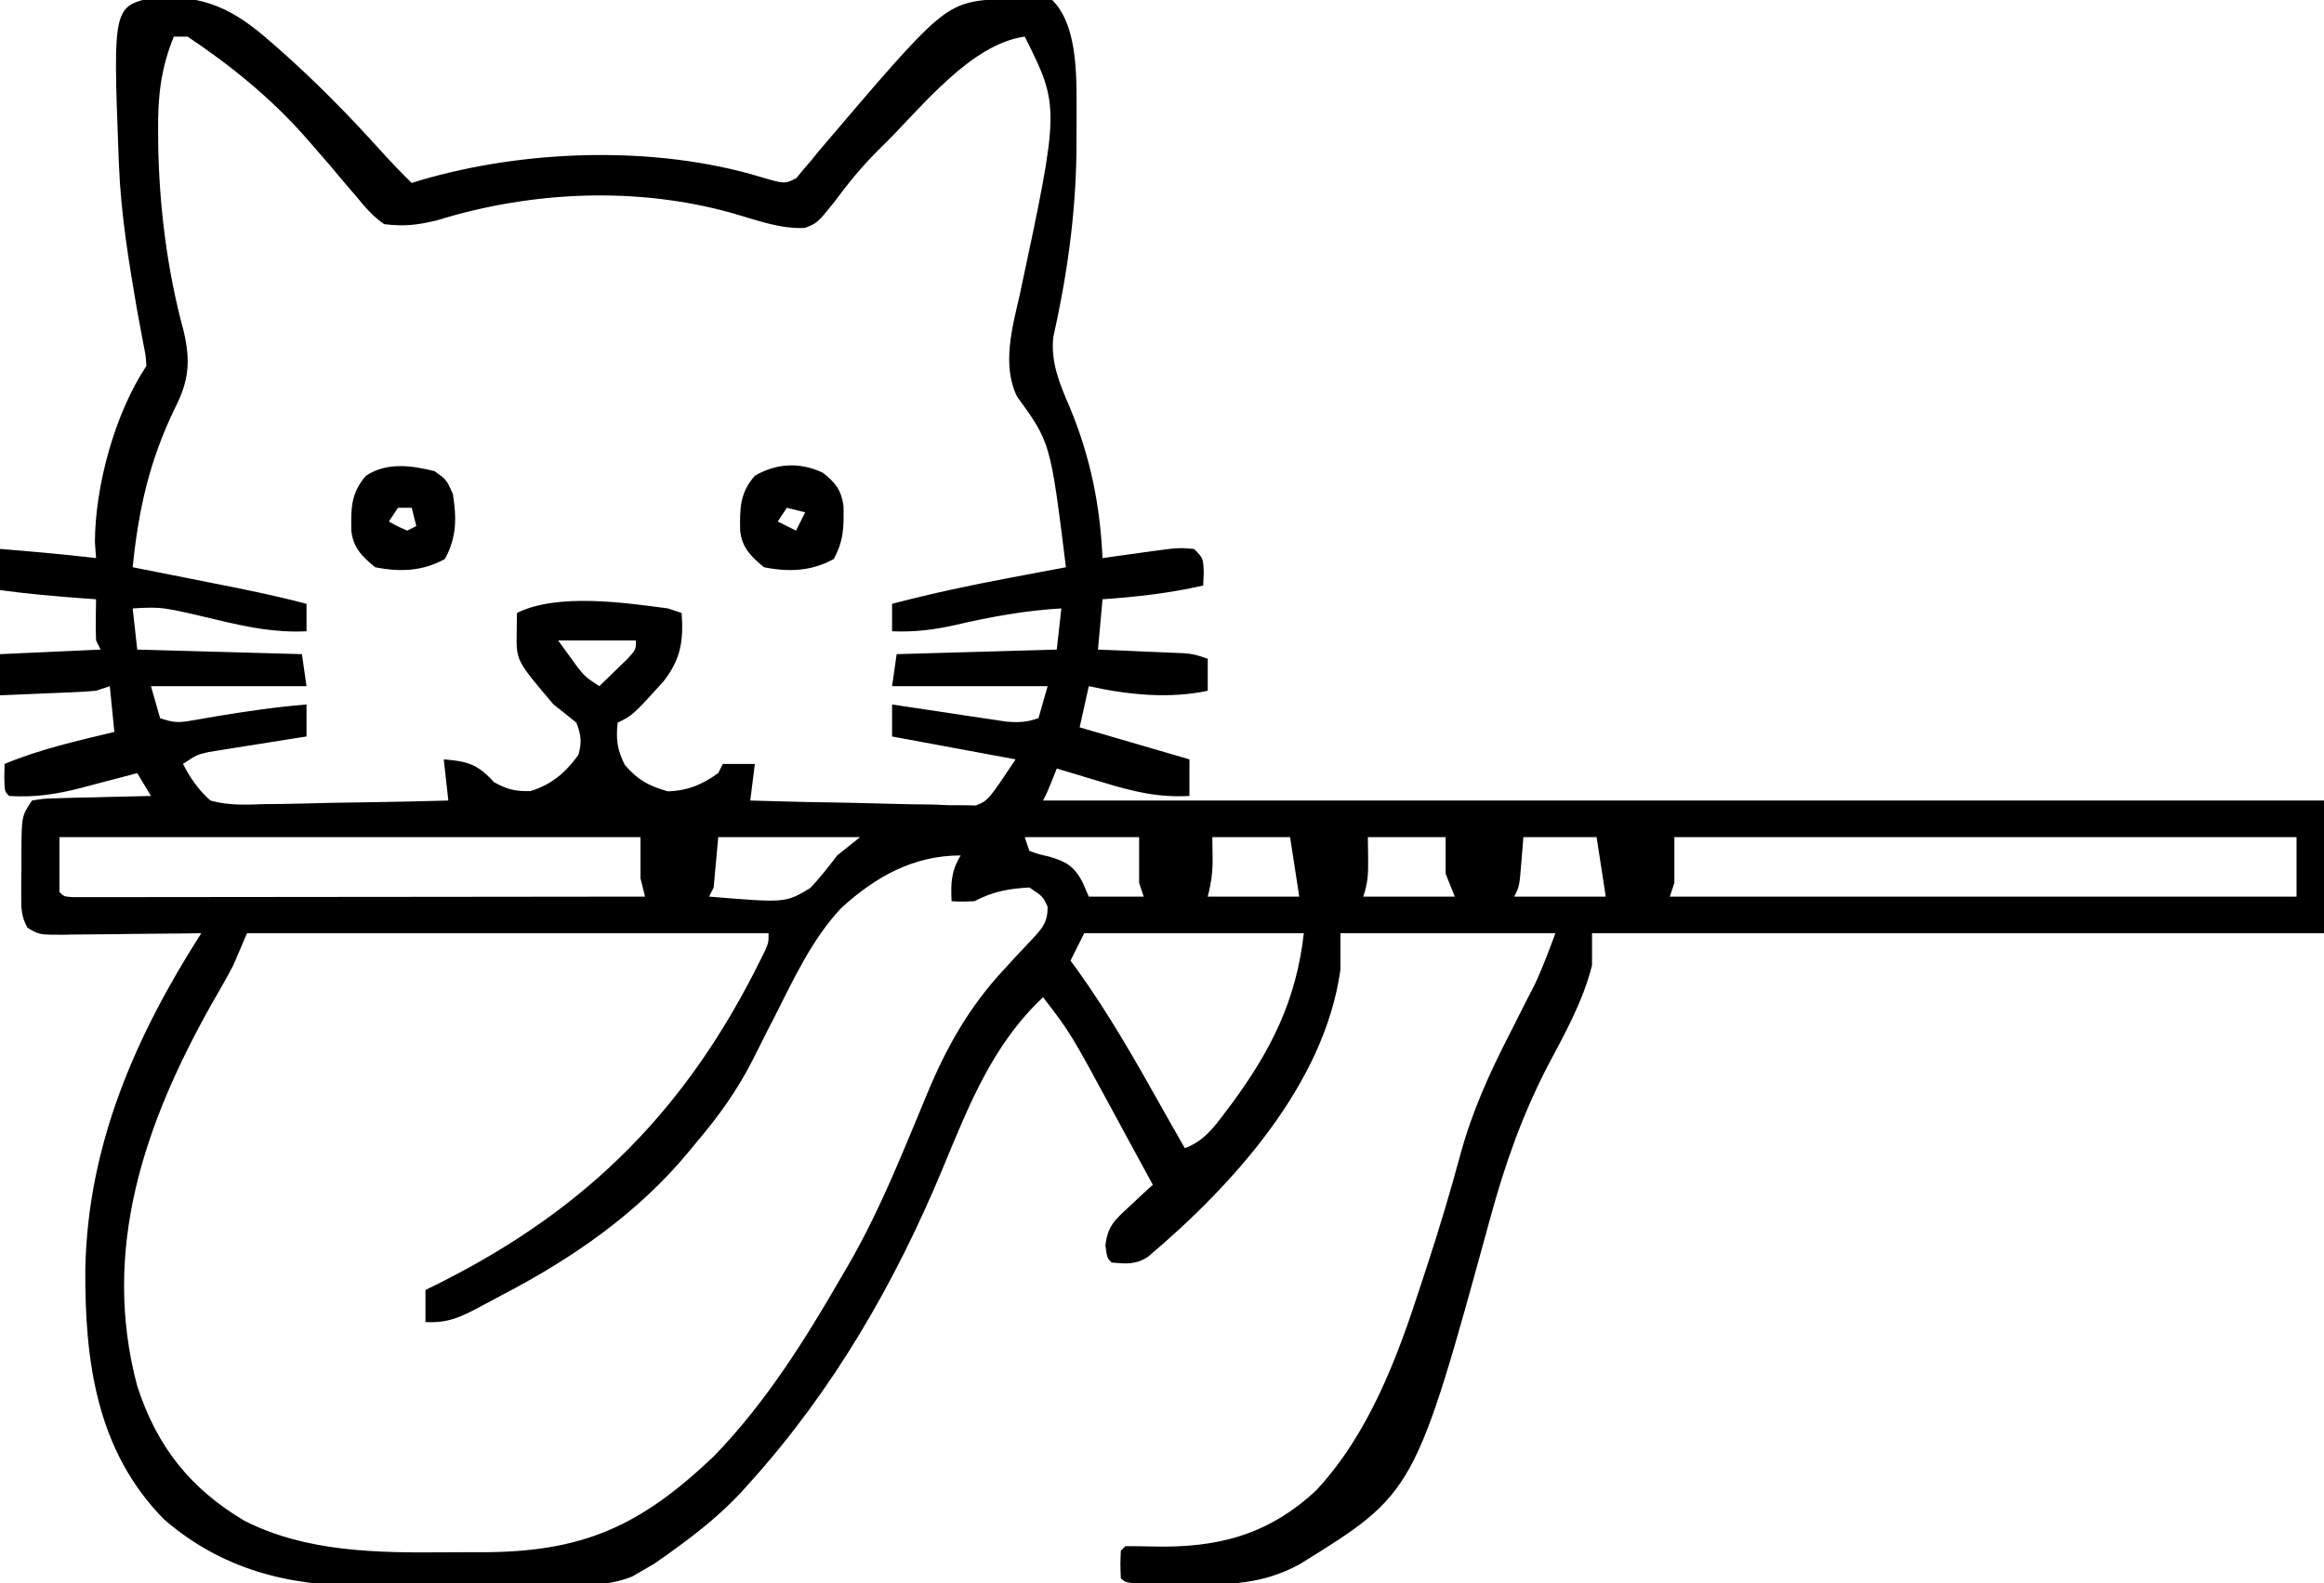
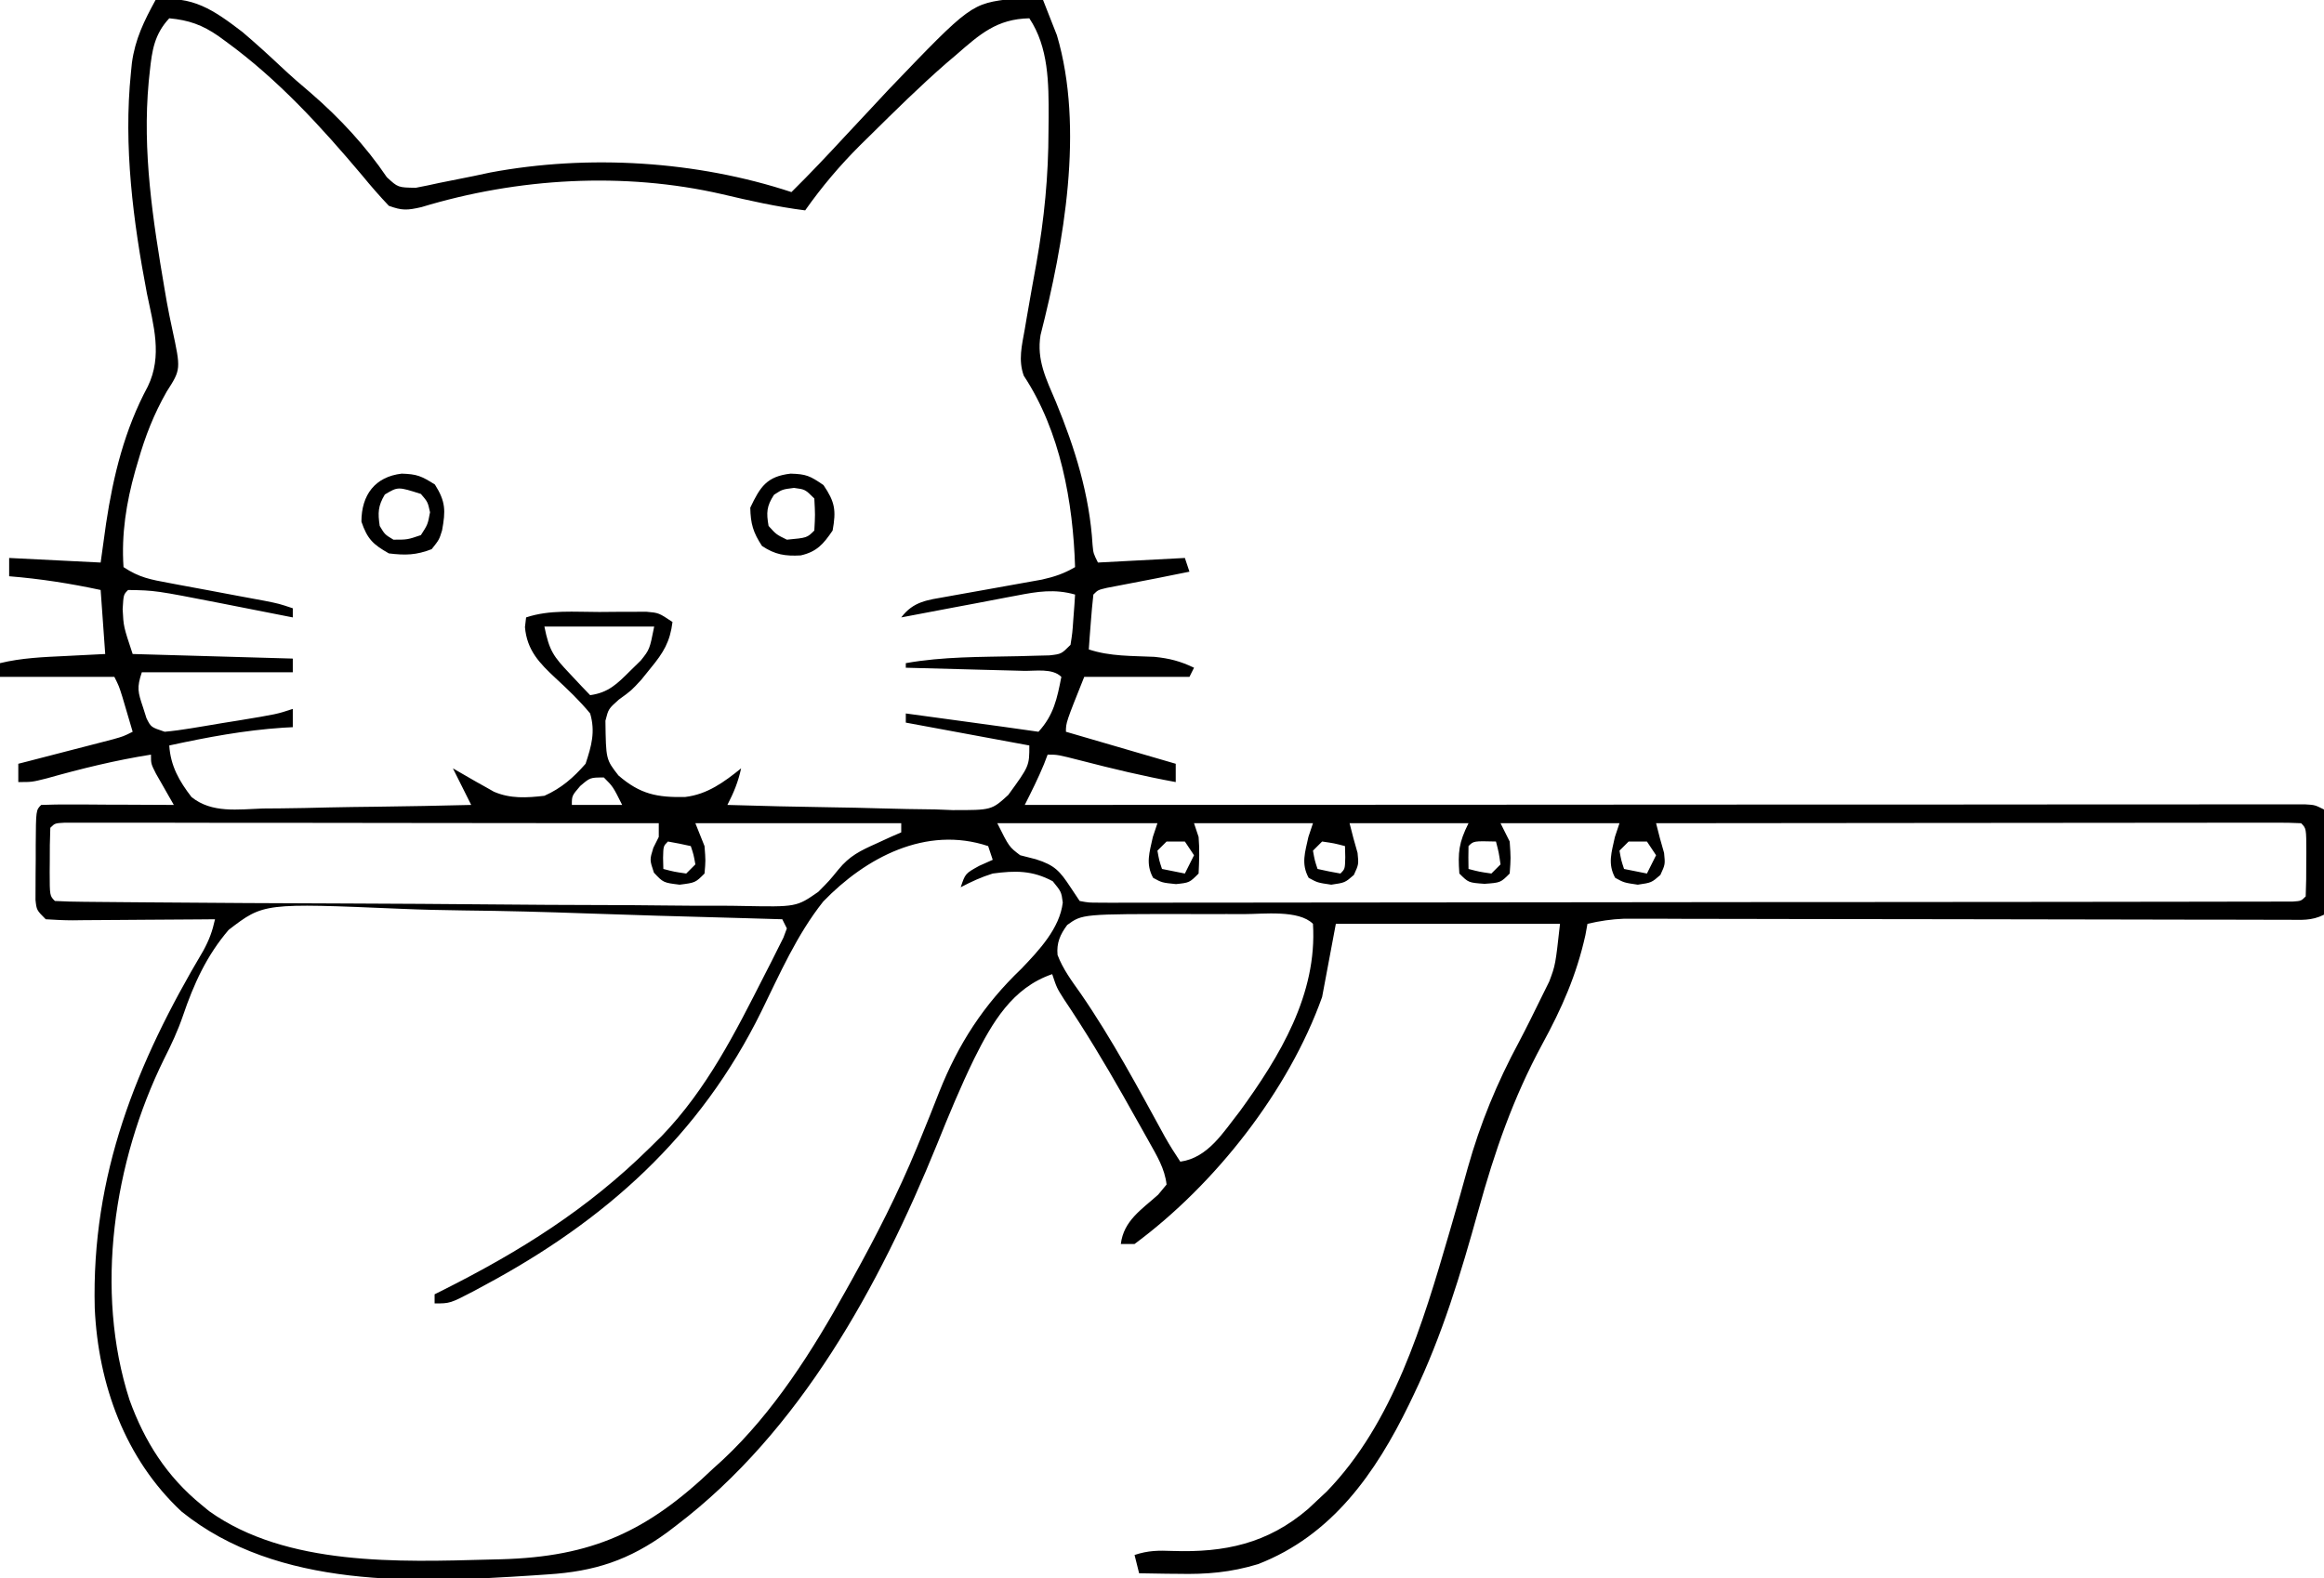
- <svg xmlns="http://www.w3.org/2000/svg" version="1.1" width="508" height="346">
-   <path d="M0 0 C10.7 -0.4 16.96 2.55 24.98 9.61 C25.58 10.13 26.19 10.66 26.81 11.2 C34.86 18.29 42.32 25.89 49.49 33.87 C51.6 36.19 53.74 38.42 55.98 40.61 C56.6 40.42 57.22 40.22 57.86 40.02 C80.74 33.29 109.11 32.33 132.14 39.26 C137.51 40.85 137.51 40.85 140.05 39.55 C140.54 38.95 141.03 38.35 141.54 37.73 C142.12 37.07 142.7 36.4 143.29 35.71 C143.85 35.02 144.41 34.33 144.98 33.61 C172.49 1.3 172.49 1.3 184.35 0.34 C185.71 0.3 187.06 0.26 188.42 0.23 C189.1 0.2 189.78 0.16 190.48 0.12 C192.48 0.09 192.48 0.09 195.98 0.61 C201.93 6.52 201.25 18.67 201.31 26.47 C201.31 27.05 201.31 27.05 201.29 29.98 C201.29 31.2 201.29 32.42 201.28 33.68 C201.13 47.46 199.22 60.91 196.21 74.36 C195.63 79.94 197.69 84.7 199.86 89.73 C204.33 100.58 206.43 110.86 206.98 122.61 C207.49 122.54 207.49 122.54 210.09 122.17 C211.45 121.98 212.81 121.8 214.17 121.61 C214.84 121.51 215.52 121.42 216.21 121.32 C223.59 120.31 223.59 120.31 226.98 120.61 C228.98 122.61 228.98 122.61 229.11 125.73 C229.06 126.68 229.02 127.63 228.98 128.61 C221.65 130.28 214.48 131.09 206.98 131.61 C206.65 135.24 206.32 138.87 205.98 142.61 C207.46 142.67 208.94 142.73 210.47 142.79 C212.41 142.88 214.35 142.96 216.29 143.05 C217.27 143.09 218.25 143.13 219.25 143.17 C220.19 143.21 221.13 143.25 222.09 143.29 C222.53 143.31 222.53 143.31 224.71 143.4 C226.98 143.61 226.98 143.61 229.98 144.61 C229.98 146.92 229.98 149.23 229.98 151.61 C221.5 153.43 212.39 152.48 203.98 150.61 C203.32 153.58 202.66 156.55 201.98 159.61 C209.9 161.92 217.82 164.23 225.98 166.61 C225.98 169.25 225.98 171.89 225.98 174.61 C219.13 175 213.51 173.61 206.98 171.61 C206.01 171.32 205.05 171.04 204.05 170.74 C201.69 170.04 199.34 169.33 196.98 168.61 C196.67 169.39 196.36 170.18 196.04 170.98 C194.98 173.61 194.98 173.61 193.98 175.61 C286.38 175.61 378.78 175.61 473.98 175.61 C473.98 185.18 473.98 194.75 473.98 204.61 C421.18 204.61 368.38 204.61 313.98 204.61 C313.98 206.92 313.98 209.23 313.98 211.61 C312.01 219.53 307.97 226.69 304.17 233.86 C298.67 244.55 294.93 255.18 291.77 266.74 C275.26 326.98 275.26 326.98 249.98 342.61 C241.92 346.97 234.43 347.13 225.42 346.92 C224.78 346.92 224.78 346.92 221.53 346.89 C212.15 346.78 212.15 346.78 210.98 345.61 C210.86 342.61 210.86 342.61 210.98 339.61 C211.31 339.28 211.64 338.95 211.98 338.61 C213.97 338.61 215.97 338.62 217.96 338.68 C231.98 339.01 243.09 336.27 253.67 326.42 C265.21 314.04 271.44 297.39 276.54 281.55 C277.02 280.09 277.5 278.63 277.98 277.17 C280.59 269.2 282.99 261.2 285.17 253.11 C287.72 243.71 291.53 235.26 295.98 226.61 C296.95 224.69 297.92 222.77 298.89 220.84 C299.73 219.18 300.58 217.52 301.44 215.86 C303.17 212.2 304.56 208.39 305.98 204.61 C290.47 204.61 274.96 204.61 258.98 204.61 C258.98 207.25 258.98 209.89 258.98 212.61 C255.51 237.58 235.54 259.62 216.89 275.37 C214.2 277.11 212.11 276.89 208.98 276.61 C207.98 275.61 207.98 275.61 207.61 272.88 C208.11 268.5 209.79 267.19 212.98 264.23 C213.91 263.36 214.84 262.49 215.79 261.59 C216.51 260.93 217.24 260.28 217.98 259.61 C216.66 257.19 215.34 254.77 214.02 252.35 C212.46 249.5 210.92 246.64 209.38 243.78 C199.96 226.37 199.96 226.37 193.98 218.61 C182.87 229.07 177.79 242.22 172.04 256.05 C161.64 281.06 148.16 304.44 129.98 324.61 C129.25 325.42 128.53 326.23 127.78 327.06 C123.51 331.58 118.87 335.35 113.86 338.98 C113.28 339.4 112.71 339.82 112.12 340.25 C111.55 340.64 110.99 341.04 110.41 341.45 C109.92 341.79 109.42 342.14 108.92 342.49 C108.28 342.86 107.64 343.23 106.98 343.61 C106.52 343.87 106.52 343.87 104.22 345.22 C98.14 347.73 91.23 347.08 84.77 347.08 C83.27 347.09 81.77 347.09 80.27 347.1 C77.13 347.11 73.99 347.12 70.85 347.11 C66.87 347.1 62.9 347.13 58.92 347.18 C55.82 347.2 52.72 347.2 49.63 347.2 C48.16 347.2 46.7 347.21 45.24 347.23 C29.05 347.41 14.29 343.58 1.81 332.72 C-12.96 317.73 -15.5 298.06 -15.37 278 C-14.83 250.88 -4.45 227.18 9.98 204.61 C9.44 204.62 9.44 204.62 6.72 204.66 C2.74 204.71 -1.25 204.75 -5.24 204.77 C-6.96 204.79 -8.69 204.81 -10.41 204.84 C-12.89 204.87 -15.37 204.89 -17.85 204.9 C-18.24 204.91 -18.24 204.91 -20.19 204.95 C-25.45 204.95 -25.45 204.95 -28.01 203.42 C-29.38 200.97 -29.39 199.19 -29.38 196.39 C-29.38 195.38 -29.38 194.36 -29.38 193.32 C-29.36 192.26 -29.35 191.2 -29.33 190.11 C-29.34 189.05 -29.34 187.99 -29.34 186.9 C-29.29 179.01 -29.29 179.01 -27.02 175.61 C-24.41 175.18 -24.41 175.18 -21.14 175.1 C-19.97 175.06 -18.8 175.03 -17.6 174.99 C-16.38 174.97 -15.15 174.95 -13.89 174.92 C-12.66 174.89 -11.43 174.85 -10.16 174.82 C-7.12 174.74 -4.07 174.67 -1.02 174.61 C-2.01 172.96 -3 171.31 -4.02 169.61 C-4.58 169.76 -5.15 169.91 -5.73 170.07 C-8.32 170.76 -10.92 171.43 -13.52 172.11 C-14.41 172.35 -15.29 172.59 -16.21 172.83 C-21.64 174.23 -26.41 174.97 -32.02 174.61 C-33.02 173.61 -33.02 173.61 -33.08 170.55 C-33.06 169.58 -33.04 168.61 -33.02 167.61 C-25.26 164.38 -17.17 162.56 -9.02 160.61 C-9.35 157.31 -9.68 154.01 -10.02 150.61 C-11.01 150.94 -12 151.27 -13.02 151.61 C-14.65 151.76 -16.28 151.86 -17.91 151.93 C-18.38 151.95 -18.38 151.95 -20.75 152.05 C-21.72 152.09 -22.7 152.13 -23.71 152.17 C-24.7 152.22 -25.68 152.26 -26.7 152.3 C-29.14 152.41 -31.58 152.51 -34.02 152.61 C-34.02 149.64 -34.02 146.67 -34.02 143.61 C-26.76 143.28 -19.5 142.95 -12.02 142.61 C-12.18 142.28 -12.18 142.28 -13.02 140.61 C-13.09 139.07 -13.1 137.53 -13.08 135.98 C-13.07 135.17 -13.06 134.35 -13.05 133.51 C-13.04 132.88 -13.03 132.25 -13.02 131.61 C-13.87 131.55 -14.71 131.49 -15.58 131.43 C-21.76 130.97 -27.89 130.45 -34.02 129.61 C-34.02 126.64 -34.02 123.67 -34.02 120.61 C-27 121.17 -20.01 121.79 -13.02 122.61 C-13.1 121.47 -13.18 120.34 -13.27 119.17 C-13.25 106.81 -8.88 90.9 -2.02 80.61 C-2.16 78.36 -2.16 78.36 -2.71 75.61 C-2.91 74.55 -3.1 73.48 -3.31 72.39 C-3.54 71.14 -3.78 69.89 -4.02 68.61 C-5.85 57.99 -7.6 47.4 -8.02 36.61 C-8.05 35.97 -8.07 35.33 -8.1 34.67 C-9.33 1.88 -9.33 1.88 0 0 Z M3.98 8.61 C1.16 15.49 0.47 21.65 0.54 29.05 C0.55 30.12 0.55 31.19 0.56 32.3 C0.8 45.87 2.54 59.8 6.11 72.92 C7.66 79.5 7.31 83.79 4.23 89.8 C-1.37 101.39 -3.73 111.91 -5.02 124.61 C-4.15 124.78 -3.29 124.95 -2.39 125.13 C0.86 125.77 4.11 126.42 7.36 127.06 C8.76 127.34 10.16 127.62 11.56 127.9 C18.74 129.31 25.9 130.73 32.98 132.61 C32.98 134.59 32.98 136.57 32.98 138.61 C26.11 138.94 20.08 137.7 13.42 136.11 C1.4 133.25 1.4 133.25 -5.02 133.61 C-4.69 136.58 -4.36 139.55 -4.02 142.61 C7.86 142.94 19.74 143.27 31.98 143.61 C32.15 144.76 32.15 144.76 32.98 150.61 C21.76 150.61 10.54 150.61 -1.02 150.61 C-0.69 151.76 -0.69 151.76 0.98 157.61 C4.03 158.63 5.03 158.62 8.08 158.09 C8.48 158.02 8.48 158.02 10.49 157.68 C11.34 157.53 12.18 157.39 13.04 157.23 C19.68 156.12 26.27 155.16 32.98 154.61 C32.98 156.92 32.98 159.23 32.98 161.61 C32.27 161.72 31.56 161.83 30.82 161.94 C27.6 162.45 24.39 162.97 21.17 163.48 C20.05 163.66 18.93 163.83 17.78 164.01 C16.7 164.19 15.63 164.36 14.52 164.54 C14.03 164.62 14.03 164.62 11.52 165.02 C8.98 165.61 8.98 165.61 5.98 167.61 C7.6 170.74 9.33 173.26 11.98 175.61 C15.97 176.73 19.82 176.54 23.94 176.39 C24.51 176.38 24.51 176.38 27.41 176.36 C31.06 176.31 34.71 176.21 38.36 176.11 C40.83 176.07 43.31 176.03 45.79 176 C51.85 175.91 57.92 175.78 63.98 175.61 C63.82 174.12 63.82 174.12 62.98 166.61 C68.27 167.02 70.44 167.72 73.98 171.61 C76.87 173.2 78.61 173.62 81.92 173.55 C86.52 172.14 89.62 169.51 92.42 165.61 C93.2 162.82 93 161.33 91.98 158.61 C90.33 157.25 88.66 155.92 86.98 154.61 C78.83 145.02 78.83 145.02 78.92 138.98 C78.93 138.17 78.94 137.35 78.95 136.51 C78.96 135.88 78.97 135.25 78.98 134.61 C87.78 130.21 102.53 132.35 111.98 133.61 C112.48 133.77 112.48 133.77 114.98 134.61 C115.41 140.68 114.82 144.7 110.98 149.61 C104.34 156.93 104.34 156.93 100.98 158.61 C100.62 162.35 100.87 164.39 102.54 167.8 C105.48 171.19 107.68 172.35 111.98 173.61 C116.4 173.43 119.39 172.17 122.98 169.61 C123.31 168.95 123.64 168.29 123.98 167.61 C126.29 167.61 128.6 167.61 130.98 167.61 C130.65 170.25 130.32 172.89 129.98 175.61 C137.28 175.84 144.57 176 151.87 176.1 C154.35 176.15 156.83 176.21 159.31 176.29 C162.88 176.4 166.45 176.45 170.02 176.49 C170.57 176.51 170.57 176.51 173.37 176.63 C174.41 176.63 175.45 176.63 176.53 176.63 C177.44 176.65 178.35 176.67 179.28 176.69 C181.98 175.61 181.98 175.61 187.98 166.61 C183.53 165.78 183.53 165.78 160.98 161.61 C160.98 159.3 160.98 156.99 160.98 154.61 C161.81 154.74 162.63 154.86 163.49 154.99 C166.57 155.46 169.64 155.92 172.72 156.37 C174.71 156.67 176.69 156.97 178.68 157.28 C179.3 157.37 179.3 157.37 182.46 157.83 C183.62 158 184.77 158.18 185.96 158.36 C188.68 158.58 190.43 158.49 192.98 157.61 C193.64 155.3 194.3 152.99 194.98 150.61 C183.76 150.61 172.54 150.61 160.98 150.61 C161.31 148.3 161.64 145.99 161.98 143.61 C167.76 143.44 167.76 143.44 196.98 142.61 C197.31 139.64 197.64 136.67 197.98 133.61 C190.03 134.07 182.53 135.44 174.8 137.24 C170.06 138.3 165.83 138.81 160.98 138.61 C160.98 136.63 160.98 134.65 160.98 132.61 C169.51 130.37 178.07 128.54 186.73 126.92 C187.32 126.81 187.32 126.81 190.32 126.24 C193.21 125.69 196.09 125.15 198.98 124.61 C195.6 97.34 195.6 97.34 188.29 87.29 C184.96 80.48 187.23 72.24 188.86 65.17 C197.66 23.97 197.66 23.97 189.98 8.61 C178.16 10.26 167.6 23.91 159.42 31.98 C158.86 32.53 158.31 33.08 157.74 33.64 C154.2 37.2 151.21 40.89 148.23 44.92 C144.67 49.33 144.67 49.33 141.96 50.43 C136.55 50.73 131.14 48.65 125.99 47.18 C105.02 41.32 82.1 42.38 61.41 48.8 C57.16 49.8 54.35 50.15 49.98 49.61 C47.51 47.96 45.78 45.9 43.92 43.61 C43.4 43.01 42.89 42.42 42.36 41.81 C40.88 40.09 39.43 38.35 37.98 36.61 C36.71 35.15 35.44 33.69 34.17 32.23 C33.63 31.61 33.09 30.99 32.53 30.36 C25.1 21.97 16.3 14.82 6.98 8.61 C5.99 8.61 5 8.61 3.98 8.61 Z M87.98 140.61 C88.91 141.89 89.84 143.17 90.79 144.48 C91.05 144.84 91.05 144.84 92.38 146.66 C93.98 148.61 93.98 148.61 96.98 150.61 C98.32 149.32 99.65 148.03 100.98 146.73 C101.72 146.02 102.47 145.3 103.23 144.55 C104.98 142.61 104.98 142.61 104.98 140.61 C99.37 140.61 93.76 140.61 87.98 140.61 Z M-21.02 183.61 C-21.02 187.57 -21.02 191.53 -21.02 195.61 C-20.02 196.61 -20.02 196.61 -17.91 196.73 C-16.98 196.73 -16.04 196.73 -15.08 196.73 C-14.01 196.73 -12.94 196.73 -11.84 196.73 C-10.65 196.73 -9.47 196.73 -8.25 196.72 C-7.01 196.72 -5.77 196.72 -4.49 196.72 C-1.09 196.72 2.32 196.72 5.73 196.71 C9.28 196.7 12.84 196.7 16.4 196.7 C23.14 196.7 29.88 196.69 36.62 196.68 C44.29 196.67 51.96 196.66 59.63 196.66 C75.41 196.65 91.2 196.63 106.98 196.61 C106.82 195.95 106.82 195.95 105.98 192.61 C105.98 189.64 105.98 186.67 105.98 183.61 C64.07 183.61 22.16 183.61 -21.02 183.61 Z M122.98 183.61 C122.65 187.24 122.32 190.87 121.98 194.61 C121.65 195.27 121.32 195.93 120.98 196.61 C137.7 197.99 137.7 197.99 143.07 194.75 C145.25 192.47 147.08 190.11 148.98 187.61 C150.63 186.29 152.28 184.97 153.98 183.61 C143.75 183.61 133.52 183.61 122.98 183.61 Z M189.98 183.61 C190.31 184.6 190.64 185.59 190.98 186.61 C192.91 187.31 192.91 187.31 195.29 187.86 C199.01 188.96 200.65 189.88 202.54 193.3 C203.02 194.39 203.49 195.48 203.98 196.61 C207.94 196.61 211.9 196.61 215.98 196.61 C215.65 195.62 215.32 194.63 214.98 193.61 C214.98 190.31 214.98 187.01 214.98 183.61 C206.73 183.61 198.48 183.61 189.98 183.61 Z M230.98 183.61 C231 185.01 231.02 186.41 231.04 187.86 C231.09 191.14 230.8 193.34 229.98 196.61 C236.58 196.61 243.18 196.61 249.98 196.61 C249.32 192.32 248.66 188.03 247.98 183.61 C242.37 183.61 236.76 183.61 230.98 183.61 Z M264.98 183.61 C265 185.2 265.02 186.79 265.04 188.42 C265.08 191.57 264.99 193.59 263.98 196.61 C270.58 196.61 277.18 196.61 283.98 196.61 C283.32 194.96 282.66 193.31 281.98 191.61 C281.98 188.97 281.98 186.33 281.98 183.61 C276.37 183.61 270.76 183.61 264.98 183.61 Z M298.98 183.61 C298.84 185.38 298.69 187.16 298.54 188.98 C298.11 194.36 298.11 194.36 296.98 196.61 C303.58 196.61 310.18 196.61 316.98 196.61 C316.32 192.32 315.66 188.03 314.98 183.61 C309.7 183.61 304.42 183.61 298.98 183.61 Z M331.98 183.61 C331.98 186.91 331.98 190.21 331.98 193.61 C331.65 194.6 331.32 195.59 330.98 196.61 C376.19 196.61 421.4 196.61 467.98 196.61 C467.98 192.32 467.98 188.03 467.98 183.61 C423.1 183.61 378.22 183.61 331.98 183.61 Z M149.86 199.11 C143.34 206.05 139.37 214.87 135.09 223.28 C134.83 223.78 134.83 223.78 133.53 226.31 C132.53 228.29 131.53 230.27 130.54 232.26 C127.08 239.08 122.94 244.8 117.98 250.61 C117.52 251.17 117.06 251.73 116.59 252.31 C105.45 265.79 91.15 275.68 75.73 283.7 C74.12 284.54 72.53 285.4 70.93 286.27 C66.66 288.54 63.91 289.88 58.98 289.61 C58.98 287.3 58.98 284.99 58.98 282.61 C60.15 282.03 61.33 281.44 62.54 280.84 C94.77 264.56 116.27 242.75 132.29 210.29 C132.62 209.62 132.95 208.96 133.28 208.28 C133.98 206.61 133.98 206.61 133.98 204.61 C96.36 204.61 58.74 204.61 19.98 204.61 C18.99 206.92 18 209.23 16.98 211.61 C16.26 212.99 15.52 214.36 14.75 215.7 C14.34 216.42 13.93 217.13 13.52 217.86 C13.09 218.6 12.67 219.35 12.23 220.11 C-2.39 246.12 -11.99 273.75 -4.02 303.61 C0.23 316.76 7.52 326 19.4 333.05 C32.89 339.91 48.43 340.08 63.23 339.95 C65.94 339.92 68.65 339.93 71.36 339.93 C93.31 339.9 105.82 334.34 121.92 319.05 C133.25 307.41 141.9 293.61 149.98 279.61 C150.35 278.99 150.71 278.36 151.09 277.72 C155.53 270.11 159.19 262.22 162.63 254.11 C162.79 253.73 162.79 253.73 163.62 251.78 C165.26 247.89 166.89 243.98 168.49 240.07 C172.83 229.58 177.78 220.73 185.61 212.36 C185.98 211.95 185.98 211.95 187.89 209.86 C189.15 208.51 190.42 207.16 191.7 205.82 C193.91 203.42 194.98 202.2 194.98 198.86 C193.98 196.61 193.98 196.61 190.98 194.61 C186.29 194.91 183.13 195.46 178.98 197.61 C176.23 197.73 176.23 197.73 173.98 197.61 C173.8 193.66 173.89 191.01 175.98 187.61 C165.67 187.61 157.35 192.27 149.86 199.11 Z M202.98 204.61 C201.99 206.59 201 208.57 199.98 210.61 C200.49 211.3 201 212 201.53 212.71 C208.29 222.17 214 232.13 219.67 242.27 C221.42 245.4 223.2 248.5 224.98 251.61 C229.05 250.08 231.2 247.23 233.73 243.86 C233.95 243.57 233.95 243.57 235.04 242.13 C243.74 230.38 249.34 219.34 250.98 204.61 C235.14 204.61 219.3 204.61 202.98 204.61 Z " fill="currentColor" transform="translate(34.01953,-0.609375)" />
-   <path d="M0 0 C2.62 1.88 2.62 1.88 4 5 C4.82 10.27 4.85 14.46 2.25 19.19 C-2.6 21.89 -7.57 22.08 -13 21 C-15.82 18.67 -17.82 16.75 -18.2 13.01 C-18.3 8.22 -18.32 4.77 -15 1 C-10.49 -2.01 -5.05 -1.27 0 0 Z M-8 8 C-8.33 8.5 -8.33 8.5 -10 11 C-8.12 12.06 -8.12 12.06 -6 13 C-5.34 12.67 -4.68 12.34 -4 12 C-4.33 10.68 -4.66 9.36 -5 8 C-5.99 8 -6.98 8 -8 8 Z " fill="currentColor" transform="translate(95,103)" />
-   <path d="M0 0 C2.74 2.11 4.05 3.75 4.56 7.21 C4.66 11.76 4.66 14.83 2.44 18.88 C-2.41 21.58 -7.39 21.77 -12.81 20.69 C-15.63 18.36 -17.63 16.43 -18.02 12.7 C-18.11 7.91 -18.13 4.46 -14.81 0.69 C-10.07 -2.08 -4.97 -2.32 0 0 Z M-7.81 7.69 C-8.14 8.18 -8.14 8.18 -9.81 10.69 C-9.15 11.02 -9.15 11.02 -5.81 12.69 C-5.15 11.37 -4.49 10.05 -3.81 8.69 C-5.13 8.36 -6.45 8.03 -7.81 7.69 Z " fill="currentColor" transform="translate(179.8125,103.3125)" />
+ <svg xmlns="http://www.w3.org/2000/svg" version="1.1" width="508" height="345">
+   <path d="M0 0 C8.06 -1.06 12.71 2.19 19 7 C21.89 9.46 24.68 11.99 27.45 14.6 C29.6 16.62 31.8 18.54 34.06 20.44 C40.24 25.8 45.98 31.97 50.56 38.75 C53 41 53 41 56.88 41.06 C58.59 40.74 60.3 40.38 62 40 C64.5 39.5 67 39 69.5 38.5 C70.71 38.24 71.91 37.98 73.16 37.72 C94.58 33.71 118.28 35.16 139 42 C143.06 38 146.94 33.87 150.81 29.69 C152.67 27.7 154.53 25.71 156.39 23.72 C157.66 22.36 158.93 21 160.2 19.63 C178.24 0.81 178.24 0.81 187.46 -0.29 C188.23 -0.26 189.01 -0.22 189.81 -0.19 C190.6 -0.16 191.39 -0.13 192.21 -0.11 C192.5 -0.09 192.5 -0.09 194 0 C194.66 1.64 195.3 3.29 195.94 4.94 C196.12 5.4 196.12 5.4 197.03 7.71 C203.05 28.04 198.55 53.22 193.45 73.26 C192.55 78.72 194.7 82.9 196.81 87.88 C200.95 97.92 204.18 108.23 204.82 119.14 C205 121 205 121 206 123 C212.27 122.67 218.54 122.34 225 122 C225.33 122.99 225.66 123.98 226 125 C224.54 125.29 223.08 125.58 221.62 125.88 C220.72 126.06 219.82 126.24 218.89 126.43 C216.97 126.81 215.06 127.18 213.14 127.54 C212.25 127.71 211.36 127.89 210.44 128.06 C209.61 128.22 208.78 128.37 207.93 128.54 C206 129 206 129 205 130 C204.77 132.02 204.59 134.04 204.44 136.06 C204.35 137.17 204.27 138.27 204.18 139.41 C204.12 140.26 204.06 141.12 204 142 C208.66 143.55 213.45 143.39 218.34 143.62 C221.66 143.96 224.01 144.57 227 146 C226.67 146.66 226.34 147.32 226 148 C218.41 148 210.82 148 203 148 C199 158 199 158 199 160 C206.92 162.31 214.84 164.62 223 167 C223 168.32 223 169.64 223 171 C216.04 169.73 209.2 168.09 202.36 166.32 C197.2 165 197.2 165 195 165 C194.73 165.7 194.46 166.4 194.19 167.12 C192.93 170.17 191.48 173.07 190 176 C190.3 176 190.3 176 191.81 176 C227.1 175.98 262.38 175.96 297.67 175.95 C301.91 175.95 306.14 175.95 310.37 175.95 C311.22 175.94 312.06 175.94 312.93 175.94 C326.59 175.94 340.25 175.93 353.91 175.92 C367.92 175.91 381.93 175.91 395.94 175.91 C404.6 175.9 413.25 175.9 421.9 175.89 C427.82 175.89 433.75 175.89 439.67 175.89 C443.1 175.89 446.52 175.89 449.94 175.88 C453.65 175.88 457.35 175.88 461.05 175.88 C462.15 175.88 463.24 175.87 464.36 175.87 C465.35 175.87 466.33 175.87 467.35 175.88 C467.78 175.88 467.78 175.88 469.94 175.88 C472 176 472 176 474 177 C474 184.59 474 192.18 474 200 C471.24 201.38 469.04 201.12 465.95 201.11 C464.66 201.11 463.36 201.11 462.03 201.11 C460.59 201.11 459.15 201.1 457.72 201.1 C456.21 201.1 454.7 201.09 453.19 201.09 C449.93 201.09 446.68 201.08 443.42 201.08 C438.27 201.06 433.13 201.06 427.98 201.05 C416.12 201.04 404.26 201.02 392.4 200.99 C381.54 200.97 370.68 200.96 359.82 200.95 C354.7 200.94 349.59 200.93 344.47 200.92 C341.28 200.91 338.1 200.91 334.91 200.91 C333.44 200.9 331.96 200.9 330.48 200.89 C328.47 200.89 326.45 200.89 324.43 200.89 C323.87 200.89 323.87 200.89 321.01 200.88 C318.23 200.99 315.71 201.36 313 202 C312.85 202.82 312.7 203.63 312.55 204.47 C310.61 213.2 307.4 220.46 303.12 228.31 C296.71 240.18 292.74 251.72 289.15 264.67 C285.29 278.58 281.26 291.97 275 305 C274.67 305.69 274.34 306.38 274 307.09 C266.66 322.16 257.14 335.74 241 342 C235.01 343.82 229.73 344.26 223.5 344.12 C222.68 344.12 221.86 344.11 221.01 344.1 C219.01 344.07 217 344.04 215 344 C214.67 342.68 214.34 341.36 214 340 C217 339 219.22 339 222.34 339.12 C233.68 339.5 243.08 337.52 251.92 329.95 C252.61 329.31 253.29 328.66 254 328 C254.67 327.38 255.33 326.75 256.02 326.11 C270.56 311.1 277.03 289.36 282.73 269.79 C282.97 268.99 283.2 268.18 283.44 267.35 C284.6 263.36 285.74 259.36 286.84 255.34 C289.59 245.57 293.21 236.8 298.02 227.85 C299.73 224.62 301.33 221.34 302.94 218.06 C303.5 216.92 304.07 215.78 304.65 214.6 C306 211 306 211 307 202 C290.83 202 274.66 202 258 202 C257.5 204.64 257.5 204.64 255 218 C247.7 238.48 231.6 259 214 272 C213.01 272 212.02 272 211 272 C211.63 266.89 215.53 264.48 219.16 261.22 C219.77 260.49 220.38 259.75 221 259 C220.6 255.49 218.86 252.68 217.16 249.63 C216.57 248.59 215.99 247.54 215.39 246.47 C214.77 245.36 214.14 244.26 213.5 243.12 C212.87 242 212.24 240.88 211.59 239.72 C207.48 232.47 203.22 225.39 198.57 218.48 C197 216 197 216 196 213 C187.27 215.98 182.88 223.6 178.94 231.5 C175.97 237.61 173.38 243.85 170.85 250.15 C158.26 281.11 140.9 312.97 113.81 333.56 C113.49 333.81 113.49 333.81 111.87 335.04 C103.52 341.14 95.98 343.61 85.69 344.25 C85.16 344.29 85.16 344.29 82.5 344.47 C56.9 346.14 26.71 347.45 5.69 330.51 C-6.68 318.97 -12.53 302.7 -13.29 286.04 C-14.04 256.94 -4.21 232.54 10.43 207.89 C11.76 205.45 12.41 203.65 13 201 C12.44 201.01 12.44 201.01 9.64 201.03 C5.52 201.07 1.41 201.09 -2.7 201.11 C-4.48 201.12 -6.26 201.13 -8.04 201.15 C-10.6 201.18 -13.15 201.19 -15.71 201.2 C-16.51 201.21 -17.31 201.22 -18.13 201.23 C-20.09 201.23 -22.05 201.12 -24 201 C-26 199 -26 199 -26.24 196.77 C-26.24 195.86 -26.23 194.96 -26.23 194.03 C-26.23 193.05 -26.23 192.06 -26.22 191.05 C-26.21 190.02 -26.2 189 -26.19 187.94 C-26.19 186.91 -26.19 185.87 -26.19 184.81 C-26.14 177.14 -26.14 177.14 -25 176 C-22.85 175.91 -20.71 175.89 -18.56 175.9 C-17.25 175.91 -15.95 175.91 -14.6 175.91 C-13.21 175.92 -11.83 175.93 -10.44 175.94 C-9.04 175.94 -7.65 175.95 -6.26 175.95 C-2.84 175.96 0.58 175.98 4 176 C3.64 175.37 3.28 174.75 2.91 174.1 C2.44 173.28 1.98 172.47 1.5 171.62 C1.04 170.81 0.57 170 0.09 169.16 C-1 167 -1 167 -1 165 C-8.77 166.23 -16.25 168.07 -23.81 170.2 C-27 171 -27 171 -30 171 C-30 169.68 -30 168.36 -30 167 C-29.31 166.82 -28.63 166.65 -27.92 166.47 C-24.82 165.67 -21.72 164.86 -18.62 164.06 C-17.54 163.78 -16.46 163.51 -15.35 163.22 C-14.84 163.09 -14.84 163.09 -12.23 162.41 C-11.27 162.16 -10.32 161.92 -9.34 161.66 C-7 161 -7 161 -5 160 C-5.48 158.37 -5.96 156.75 -6.44 155.12 C-6.7 154.22 -6.97 153.32 -7.25 152.38 C-8 150 -8 150 -9 148 C-17.25 148 -25.5 148 -34 148 C-34 147.01 -34 146.02 -34 145 C-29.26 143.85 -24.54 143.67 -19.69 143.44 C-18.85 143.39 -18.02 143.35 -17.15 143.31 C-15.1 143.2 -13.05 143.1 -11 143 C-11.33 138.38 -11.66 133.76 -12 129 C-18.67 127.57 -25.2 126.55 -32 126 C-32 124.68 -32 123.36 -32 122 C-25.4 122.33 -18.8 122.66 -12 123 C-11.61 120.17 -11.22 117.35 -10.81 114.44 C-9.23 103.96 -6.75 93.9 -1.69 84.5 C1.55 77.78 -0.44 71.18 -1.88 64.19 C-4.9 48.37 -7.03 31.97 -5.38 15.88 C-5.31 15.18 -5.24 14.49 -5.17 13.78 C-4.46 8.53 -2.5 4.59 0 0 Z M3 4 C-0.24 7.48 -0.77 11 -1.25 15.56 C-1.29 15.94 -1.29 15.94 -1.49 17.83 C-2.91 33.14 -0.6 48.05 1.96 63.12 C2.13 64.1 2.3 65.07 2.47 66.08 C2.83 68.06 3.23 70.03 3.66 72 C5.55 80.77 5.55 80.77 2.44 85.62 C-0.39 90.59 -2.24 95.35 -3.81 100.81 C-4.02 101.52 -4.23 102.22 -4.44 102.95 C-6.39 109.9 -7.49 116.78 -7 124 C-3.56 126.29 -1.09 126.72 2.97 127.47 C3.31 127.54 3.31 127.54 5.02 127.86 C7.18 128.27 9.34 128.67 11.5 129.06 C13.66 129.46 15.82 129.87 17.98 130.28 C19.94 130.64 21.9 131.01 23.86 131.37 C27 132 27 132 30 133 C30 133.66 30 134.32 30 135 C29.26 134.85 28.53 134.71 27.77 134.56 C24.39 133.89 21.01 133.22 17.62 132.56 C16.47 132.33 15.31 132.1 14.12 131.87 C-0.06 129.1 -0.06 129.1 -6 129 C-7 130 -7 130 -7.19 133.19 C-7 137 -7 137 -5 143 C0.77 143.17 0.77 143.17 30 144 C30 144.99 30 145.98 30 147 C19.11 147 8.22 147 -3 147 C-4.14 150.41 -3.85 151.32 -2.75 154.62 C-2.5 155.42 -2.24 156.22 -1.98 157.04 C-1 159 -1 159 2 160 C3.89 159.83 5.78 159.57 7.66 159.26 C8.76 159.08 9.87 158.9 11 158.71 C12.16 158.52 13.31 158.33 14.5 158.12 C15.08 158.03 15.08 158.03 18 157.56 C26.54 156.15 26.54 156.15 30 155 C30 156.32 30 157.64 30 159 C29.65 159.02 29.65 159.02 27.9 159.11 C19.4 159.68 11.31 161.19 3 163 C3.28 167.47 5.18 170.8 7.86 174.27 C12.31 177.87 18.04 176.96 23.49 176.78 C24.79 176.77 26.09 176.76 27.43 176.75 C30.88 176.72 34.32 176.64 37.76 176.55 C41.28 176.47 44.8 176.43 48.32 176.39 C55.21 176.31 62.11 176.17 69 176 C68.69 175.39 68.39 174.77 68.07 174.14 C67.05 172.09 66.02 170.05 65 168 C66.69 168.98 68.39 169.95 70.08 170.93 C70.71 171.28 71.35 171.64 72 172 C72.65 172.37 73.29 172.73 73.96 173.11 C77.55 174.67 81.16 174.45 85 174 C88.71 172.35 91.33 170.05 94 167 C95.3 163.1 96.17 159.98 95 156 C92.69 153.19 90.16 150.79 87.49 148.32 C83.9 144.98 81.19 142.19 80.75 137.12 C80.83 136.42 80.92 135.72 81 135 C86.16 133.28 91.6 133.82 97 133.81 C98.2 133.8 99.4 133.79 100.64 133.78 C101.22 133.77 101.22 133.77 104.12 133.77 C105.18 133.77 106.23 133.76 107.32 133.76 C110 134 110 134 113 136 C112.47 140.34 111.01 142.71 108.25 146.06 C107.57 146.9 106.9 147.74 106.2 148.6 C104 151 104 151 101.27 152.97 C99 155 99 155 98.34 157.59 C98.45 166.05 98.45 166.05 101.19 169.56 C105.92 173.66 109.66 174.4 115.79 174.26 C120.62 173.69 124.3 170.99 128 168 C127.37 170.94 126.38 173.34 125 176 C132.57 176.23 140.14 176.41 147.72 176.52 C151.23 176.57 154.75 176.64 158.26 176.75 C162.31 176.88 166.36 176.93 170.41 176.98 C171.66 177.03 172.92 177.08 174.21 177.13 C182.75 177.14 182.75 177.14 186.4 173.81 C191 167.48 191 167.48 191 163 C186.55 162.18 186.55 162.18 164 158 C164 157.34 164 156.68 164 156 C167.52 156.48 171.04 156.96 174.56 157.44 C175.06 157.5 175.06 157.5 177.56 157.85 C182.71 158.55 187.86 159.26 193 160 C196.34 156.35 197.07 152.75 198 148 C196.05 146.05 192.35 146.75 189.68 146.68 C188.95 146.66 188.22 146.64 187.47 146.62 C185.12 146.56 182.78 146.5 180.44 146.44 C178.85 146.39 177.27 146.35 175.68 146.31 C171.79 146.2 167.89 146.1 164 146 C164 145.67 164 145.34 164 145 C172.11 143.55 180.35 143.66 188.57 143.48 C189.75 143.45 190.93 143.41 192.14 143.38 C193.22 143.35 194.3 143.33 195.41 143.3 C198 143 198 143 200 141 C200.41 138.4 200.41 138.4 200.62 135.38 C200.66 134.87 200.66 134.87 200.85 132.34 C200.88 131.95 200.88 131.95 201 130 C196.54 128.73 192.75 129.34 188.29 130.21 C187.57 130.35 186.84 130.48 186.09 130.62 C183.79 131.05 181.49 131.49 179.19 131.94 C177.62 132.23 176.05 132.53 174.49 132.82 C170.66 133.54 166.83 134.26 163 135 C165.68 131.47 168.7 131.21 172.93 130.46 C173.61 130.34 174.28 130.22 174.98 130.09 C177.13 129.69 179.28 129.31 181.44 128.94 C183.59 128.55 185.74 128.17 187.89 127.78 C189.84 127.42 191.79 127.07 193.75 126.73 C196.52 126.11 198.57 125.42 201 124 C200.57 109.78 197.78 94.27 189.79 82.16 C188.54 78.73 189.38 75.51 190 72 C190.15 71.12 190.3 70.25 190.45 69.34 C191.12 65.42 191.83 61.5 192.54 57.58 C194.27 47.83 195.18 38.47 195.19 28.56 C195.2 27.59 195.21 26.62 195.22 25.62 C195.24 18.18 195.23 10.34 191 4 C183.91 4.15 180.21 7.45 175 12 C174.27 12.62 173.55 13.23 172.8 13.87 C167.07 18.87 161.66 24.21 156.25 29.56 C155.53 30.27 154.81 30.98 154.06 31.71 C149.58 36.18 145.65 40.82 142 46 C135.84 45.22 129.88 43.89 123.85 42.46 C102.35 37.52 79.12 38.91 58.11 45.29 C54.99 46 53.9 46.06 51 45 C48.95 42.84 47.07 40.68 45.19 38.38 C36.18 27.69 26.78 17.38 15.44 9.12 C15.16 8.92 15.16 8.92 13.74 7.88 C10.21 5.44 7.27 4.4 3 4 Z M85 137 C86.06 142.3 86.98 143.53 90.56 147.31 C91.39 148.2 92.22 149.08 93.07 149.99 C93.7 150.65 94.34 151.32 95 152 C98.98 151.45 100.89 149.54 103.69 146.75 C104.48 145.98 105.26 145.21 106.07 144.42 C108 142 108 142 109 137 C101.08 137 93.16 137 85 137 Z M92.81 171.88 C91 174 91 174 91 176 C94.63 176 98.26 176 102 176 C100 172 100 172 98 170 C95 170 95 170 92.81 171.88 Z M-23 181 C-23.1 183.51 -23.14 185.99 -23.12 188.5 C-23.13 189.2 -23.13 189.91 -23.14 190.63 C-23.13 195.87 -23.13 195.87 -22 197 C-19.91 197.12 -17.81 197.16 -15.71 197.18 C-15.38 197.18 -15.38 197.18 -13.7 197.2 C-11.46 197.23 -9.22 197.24 -6.97 197.26 C-5.37 197.27 -3.77 197.29 -2.17 197.3 C12.47 197.43 27.12 197.5 41.76 197.55 C52.59 197.59 63.42 197.66 74.24 197.76 C81.85 197.84 89.46 197.87 97.07 197.89 C101.62 197.9 106.16 197.92 110.71 197.98 C114.99 198.04 119.27 198.05 123.55 198.04 C125.12 198.04 126.68 198.05 128.25 198.09 C140.1 198.32 140.1 198.32 144.87 195 C147.28 192.57 147.28 192.57 149.25 190.15 C151.71 187.13 154.04 186.02 157.56 184.44 C158.08 184.2 158.08 184.2 160.69 183 C161.45 182.67 162.22 182.34 163 182 C163 181.34 163 180.68 163 180 C148.15 180 133.3 180 118 180 C118.33 180.82 118.33 180.82 120 185 C120.25 188.19 120.25 188.19 120 191 C118 193 118 193 114.56 193.44 C111 193 111 193 108.94 190.81 C108 188 108 188 108.81 185.38 C109.2 184.59 109.6 183.81 110 183 C110 182.01 110 181.02 110 180 C92.81 179.98 75.61 179.96 58.42 179.95 C50.44 179.94 42.45 179.94 34.47 179.92 C27.52 179.91 20.56 179.91 13.61 179.91 C9.92 179.9 6.24 179.9 2.55 179.89 C-1.56 179.89 -5.66 179.89 -9.77 179.89 C-11 179.88 -12.23 179.88 -13.5 179.88 C-14.61 179.88 -15.72 179.88 -16.87 179.88 C-17.84 179.88 -18.81 179.88 -19.82 179.88 C-22 180 -22 180 -23 181 Z M184 180 C186.58 185.17 186.58 185.17 189 187 C190.13 187.29 191.27 187.58 192.44 187.88 C196.56 189.18 197.66 190.45 200 194 C200.33 194.5 200.33 194.5 202 197 C203.96 197.37 203.96 197.37 206.41 197.37 C207.35 197.38 208.28 197.39 209.24 197.39 C210.27 197.38 211.31 197.38 212.37 197.37 C212.92 197.37 212.92 197.37 215.68 197.38 C219.36 197.38 223.04 197.37 226.72 197.36 C229.35 197.36 231.98 197.36 234.61 197.36 C241.02 197.37 247.44 197.36 253.85 197.34 C261.31 197.32 268.78 197.32 276.24 197.32 C289.55 197.32 302.86 197.31 316.17 197.28 C329.1 197.26 342.03 197.24 354.96 197.24 C355.76 197.24 356.55 197.24 357.37 197.24 C358.98 197.24 360.58 197.24 362.19 197.24 C362.98 197.24 363.77 197.24 364.58 197.24 C365.37 197.24 366.16 197.24 366.98 197.24 C379.28 197.23 391.58 197.22 403.88 197.21 C408.35 197.2 412.82 197.2 417.28 197.2 C425.03 197.19 432.77 197.18 440.51 197.17 C443.09 197.16 445.67 197.16 448.25 197.16 C451.75 197.16 455.25 197.15 458.76 197.14 C459.27 197.14 459.27 197.14 461.89 197.14 C462.82 197.14 463.75 197.14 464.71 197.13 C465.52 197.13 466.33 197.13 467.17 197.13 C469 197 469 197 470 196 C470.1 193.49 470.14 191.01 470.12 188.5 C470.13 187.8 470.13 187.09 470.14 186.37 C470.13 181.13 470.13 181.13 469 180 C467.18 179.9 465.35 179.88 463.53 179.88 C462.34 179.88 461.15 179.88 459.93 179.88 C458.61 179.88 457.3 179.88 455.94 179.89 C454.55 179.89 453.16 179.89 451.78 179.89 C447.99 179.89 444.21 179.89 440.43 179.9 C436.48 179.9 432.53 179.91 428.58 179.91 C421.1 179.91 413.61 179.92 406.13 179.93 C397.61 179.94 389.09 179.94 380.58 179.95 C363.05 179.96 345.53 179.98 328 180 C328.54 182.19 329.1 184.34 329.75 186.5 C330 189 330 189 328.94 191.31 C327 193 327 193 324 193.44 C321 193 321 193 319.06 191.94 C317.37 188.85 318.28 186.35 319 183 C319.33 182.01 319.66 181.02 320 180 C311.42 180 302.84 180 294 180 C294.33 180.66 294.33 180.66 296 184 C296.25 187.63 296.25 187.63 296 191 C294 193 294 193 290.5 193.25 C287 193 287 193 285 191 C284.66 186.36 284.88 184.24 287 180 C278.42 180 269.84 180 261 180 C261.54 182.18 262.11 184.35 262.75 186.5 C263 189 263 189 261.94 191.31 C260 193 260 193 257 193.44 C254 193 254 193 252.06 191.94 C250.37 188.85 251.28 186.35 252 183 C252.33 182.01 252.66 181.02 253 180 C244.42 180 235.84 180 227 180 C227.17 180.5 227.17 180.5 228 183 C228.23 185.72 228.13 188.25 228 191 C226 193 226 193 223.06 193.31 C220 193 220 193 218.06 191.94 C216.37 188.85 217.28 186.35 218 183 C218.33 182.01 218.66 181.02 219 180 C207.45 180 195.9 180 184 180 Z M112 184 C111 185 111 185 110.94 187.56 C110.96 188.37 110.98 189.17 111 190 C113.38 190.62 113.38 190.62 116 191 C116.66 190.34 117.32 189.68 118 189 C117.62 186.88 117.62 186.88 117 185 C115.34 184.62 113.68 184.29 112 184 Z M221 184 C220.34 184.66 219.68 185.32 219 186 C219.38 188.12 219.38 188.12 220 190 C221.65 190.33 223.3 190.66 225 191 C225.66 189.68 226.32 188.36 227 187 C226.34 186.01 225.68 185.02 225 184 C223.68 184 222.36 184 221 184 Z M255 184 C254.34 184.66 253.68 185.32 253 186 C253.38 188.12 253.38 188.12 254 190 C255.66 190.38 257.32 190.71 259 191 C260 190 260 190 260.06 187.44 C260.04 186.63 260.02 185.83 260 185 C257.62 184.38 257.62 184.38 255 184 Z M287 185 C286.96 186.67 286.96 188.33 287 190 C289.38 190.62 289.38 190.62 292 191 C292.66 190.34 293.32 189.68 294 189 C293.62 186.38 293.62 186.38 293 184 C288.12 183.88 288.12 183.88 287 185 Z M322 184 C321.34 184.66 320.68 185.32 320 186 C320.38 188.12 320.38 188.12 321 190 C322.65 190.33 324.3 190.66 326 191 C326.66 189.68 327.32 188.36 328 187 C327.34 186.01 326.68 185.02 326 184 C324.68 184 323.36 184 322 184 Z M145.95 197.12 C140.18 204.39 136.48 212.88 132.42 221.16 C119.01 248.41 98.3 266.91 71.75 281.12 C71.02 281.52 70.3 281.91 69.55 282.31 C64.38 285 64.38 285 61 285 C61 284.34 61 283.68 61 283 C61.56 282.72 62.13 282.44 62.71 282.15 C79.74 273.59 94.42 264.39 108 251 C108.88 250.14 109.75 249.28 110.65 248.39 C120.55 238.09 126.71 225.8 133.12 213.19 C133.37 212.7 133.37 212.7 134.63 210.24 C135.09 209.33 135.54 208.42 136.01 207.48 C136.42 206.66 136.83 205.85 137.25 205.01 C137.37 204.68 137.37 204.68 138 203 C137.67 202.34 137.34 201.68 137 201 C134.95 200.94 132.9 200.88 130.85 200.82 C130.19 200.8 129.53 200.78 128.85 200.76 C125.05 200.65 121.24 200.54 117.44 200.44 C115.79 200.39 114.13 200.35 112.48 200.3 C111.63 200.28 110.78 200.25 109.9 200.23 C104.66 200.08 99.42 199.91 94.18 199.72 C85.25 199.4 76.32 199.16 67.39 199.07 C62.79 199.01 58.19 198.91 53.59 198.71 C23.64 197.44 23.64 197.44 15.98 203.32 C11.17 208.94 8.35 215.15 5.99 222.1 C4.85 225.44 3.4 228.52 1.81 231.66 C-9.15 253.97 -13.4 282.2 -5.69 306.09 C-2.39 315.23 2.47 322.85 10 329 C10.57 329.47 11.14 329.94 11.72 330.42 C28.61 342.48 53.29 341.53 73 341 C73.81 340.98 74.63 340.96 75.47 340.94 C95.41 340.4 107.48 334.91 122 321 C122.65 320.41 123.31 319.82 123.98 319.21 C135.15 308.76 143.63 295.3 151 282 C151.44 281.21 151.89 280.42 152.34 279.6 C157.51 270.28 162.31 260.87 166.38 251.02 C166.66 250.33 166.94 249.65 167.23 248.94 C168.61 245.58 169.96 242.21 171.28 238.82 C175.5 228.2 181.01 219.71 189.26 211.82 C193.09 207.82 197.65 202.99 198.31 197.34 C198 195 198 195 196.12 192.69 C191.7 190.3 187.93 190.33 183 191 C180.46 191.79 178.37 192.76 176 194 C177 191 177 191 180.06 189.31 C181.03 188.88 182 188.45 183 188 C182.67 187.01 182.34 186.02 182 185 C168.45 180.48 155.25 187.49 145.95 197.12 Z M199.28 202.25 C197.73 204.35 196.92 206.18 197.17 208.81 C198.36 211.93 200.27 214.48 202.19 217.19 C209.1 227.21 214.81 237.94 220.65 248.6 C221.69 250.45 222.83 252.24 224 254 C230.09 253.16 233.41 247.53 237 243 C245.76 230.95 253.96 217.4 253 202 C249.89 198.89 242.14 199.87 237.99 199.87 C237.33 199.87 237.33 199.87 234 199.86 C233.32 199.87 232.64 199.87 231.94 199.87 C229.9 199.87 227.86 199.87 225.82 199.86 C202.59 199.84 202.59 199.84 199.28 202.25 Z " fill="currentColor" transform="translate(34,0)" />
+   <path d="M0 0 C3.33 0.11 4.28 0.5 7.25 2.38 C9.63 6.13 9.6 8.13 8.82 12.41 C8.19 14.44 8.19 14.44 6.56 16.5 C3.19 17.83 0.78 17.88 -2.81 17.44 C-6.28 15.48 -7.52 14.28 -8.81 10.5 C-8.81 4.62 -5.8 0.67 0 0 Z M-3.69 4.56 C-5.19 7.07 -5.24 8.56 -4.81 11.44 C-3.69 13.31 -3.69 13.31 -1.81 14.44 C1.25 14.44 1.25 14.44 4.19 13.44 C5.69 11.12 5.69 11.12 6.19 8.44 C5.69 6.19 5.69 6.19 4.19 4.44 C-0.82 2.84 -0.82 2.84 -3.69 4.56 Z " fill="currentColor" transform="translate(87.8125,103.5625)" />
+   <path d="M0 0 C3.41 0.1 4.22 0.46 7.19 2.5 C9.72 6.22 9.98 8.03 9.19 12.44 C7.19 15.37 5.76 17.08 2.21 17.88 C-1.19 18.07 -3.41 17.71 -6.25 15.81 C-8.18 12.87 -8.74 10.96 -8.81 7.44 C-6.63 2.85 -5.19 0.6 0 0 Z M-3.62 4.62 C-5.25 7.11 -5.32 8.52 -4.81 11.44 C-3.12 13.31 -3.12 13.31 -0.81 14.44 C3.6 14.03 3.6 14.03 5.19 12.44 C5.38 9 5.38 9 5.19 5.44 C3.19 3.44 3.19 3.44 0.75 3.12 C-1.81 3.44 -1.81 3.44 -3.62 4.62 Z " fill="currentColor" transform="translate(172.8125,103.5625)" />
</svg>
